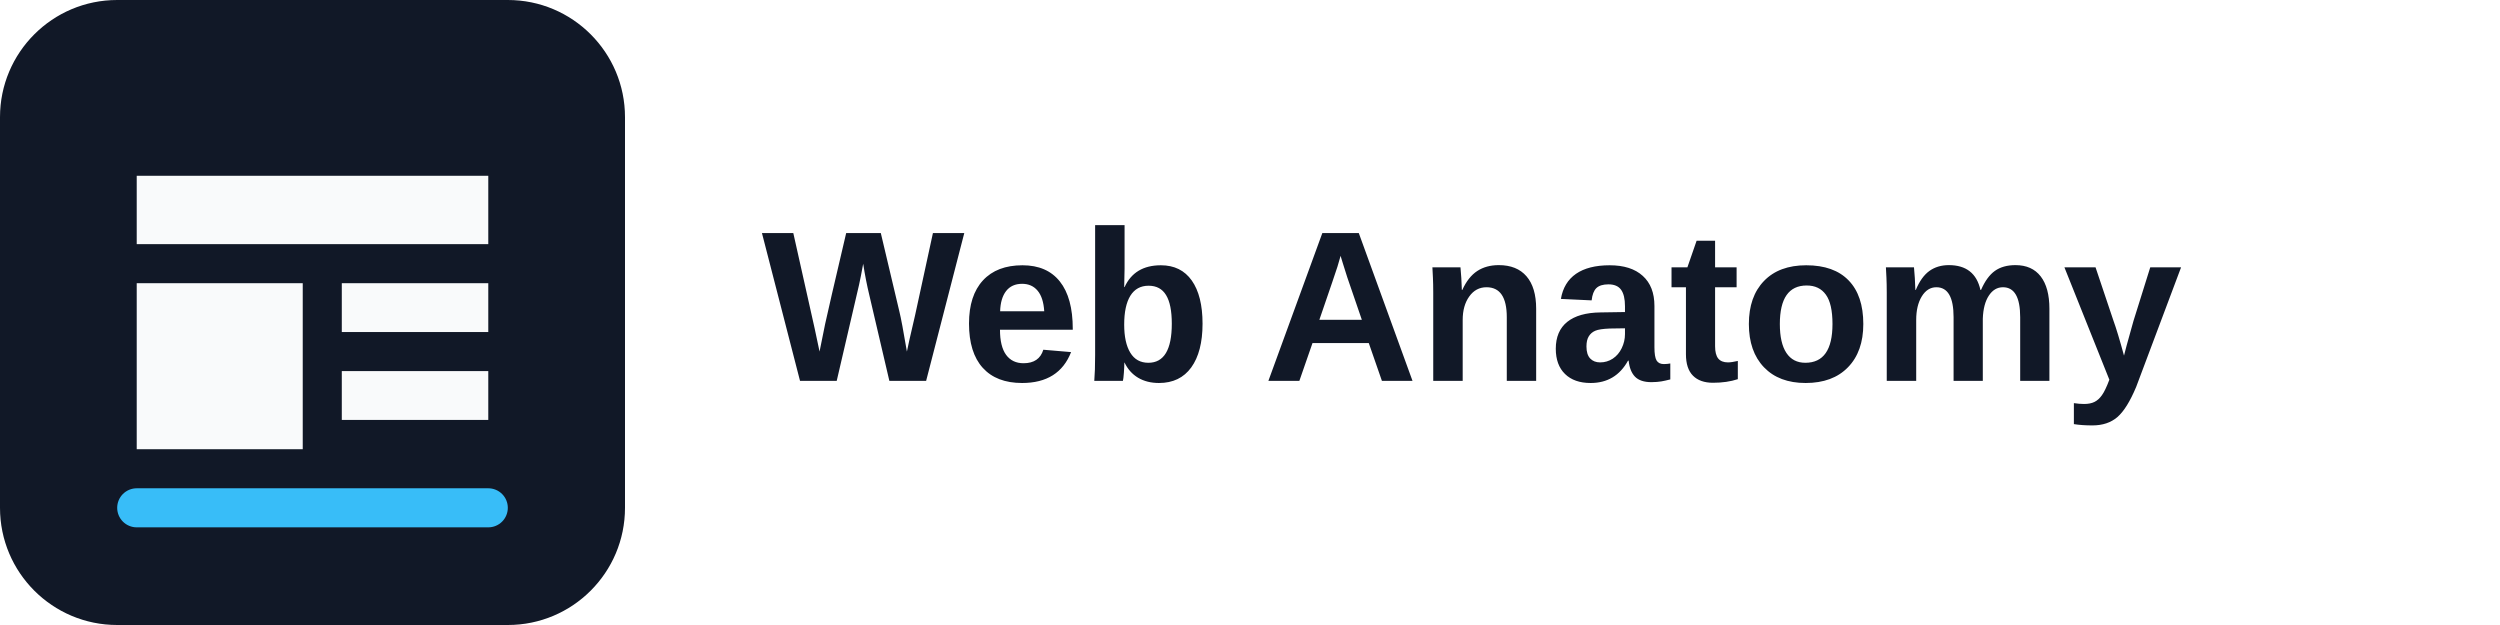
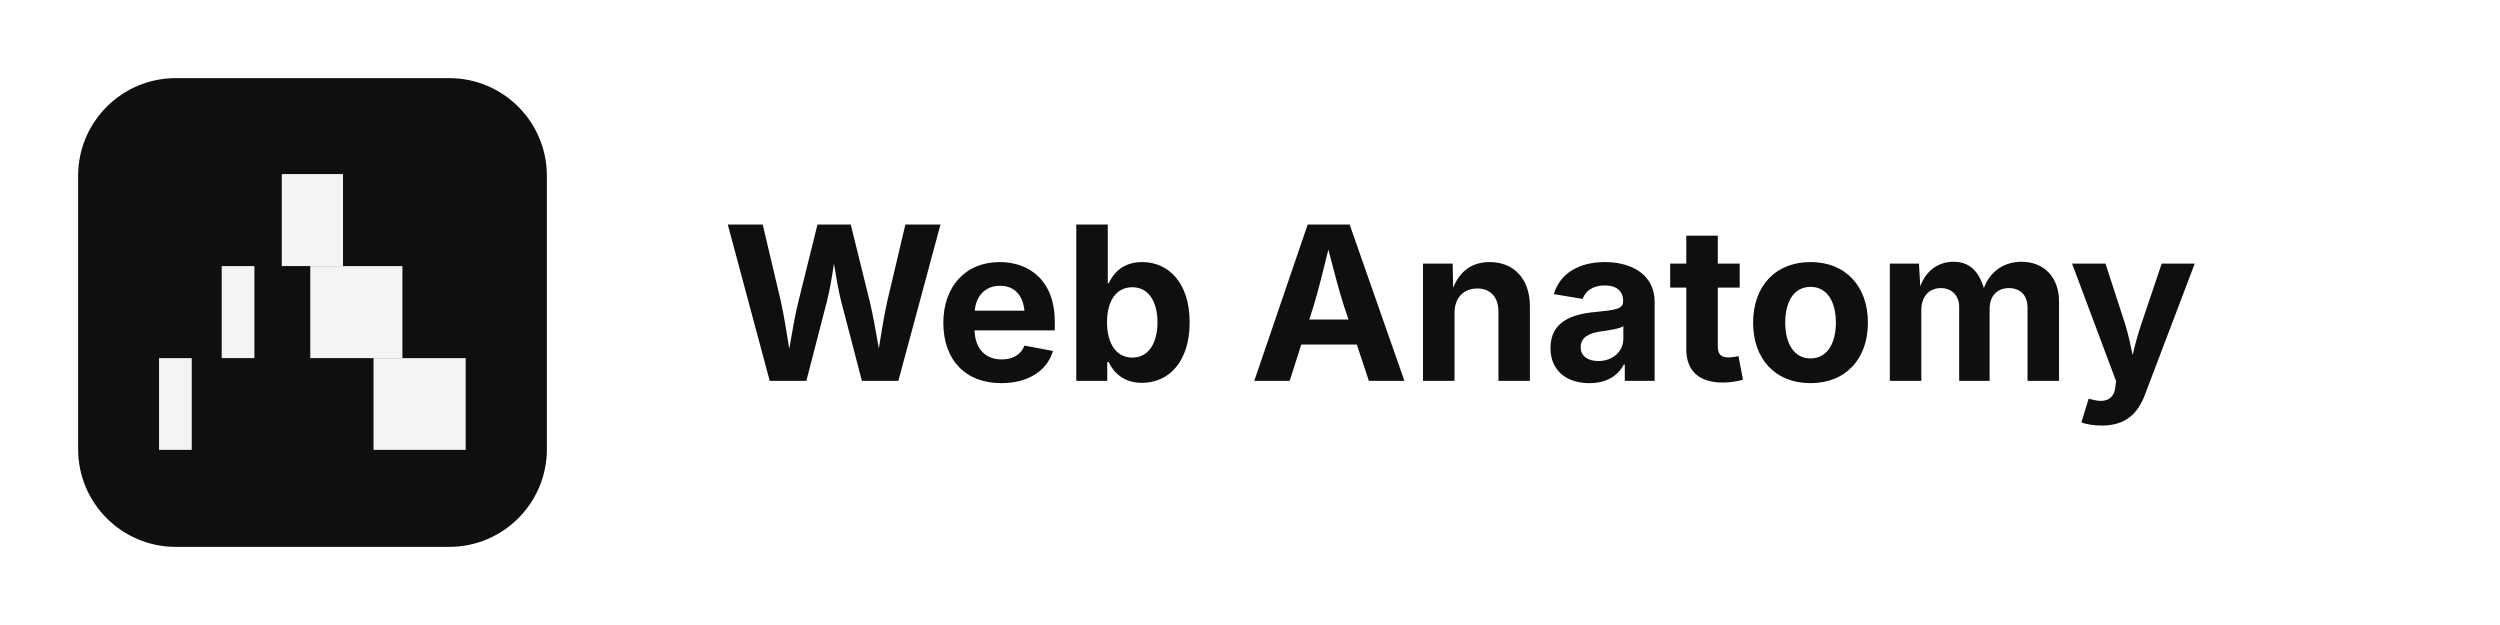
<svg xmlns="http://www.w3.org/2000/svg" width="512" height="128" viewBox="0 0 512 128" role="img" aria-label="Web Anatomy">
-   <rect width="128" height="128" rx="24" fill="#111827" />
-   <path d="M28 36h72v14H28zM28 58h34v34H28zM70 58h30v10H70zM70 76h30v10H70z" fill="#F9FAFB" />
-   <path d="M28 104h72" stroke="#38BDF8" stroke-width="8" stroke-linecap="round" />
-   <text x="156" y="78" fill="#111827" font-family="Arial, Helvetica, sans-serif" font-size="44" font-weight="700">Web Anatomy</text>
+   <rect x="16" y="16" width="96" height="96" rx="20" fill="#0E0F11" />
+   <g transform="translate(14.72 35.65) scale(0.054)" fill="#F3F4F6" clip-path="url(#webanatomy-logo-clip)">
+     <path d="M1253.56 349.046H904.097V698.025H1253.56V349.046Z" />
+     <path d="M1493.55 698.021H1144.09V1047H1493.55V698.021Z" />
+     <path d="M1028.26 0H796.125V348.979H1028.26V0Z" />
+     <path d="M454.653 698.021H330.625V1047H454.653V698.021Z" />
+     <path d="M692.277 349.046H568.249V698.025H692.277V349.046Z" />
+   </g>
+   <text x="148" y="78" fill="#0E0F11" font-family="Inter, Arial, Helvetica, sans-serif" font-size="44" font-weight="700">Web Anatomy</text>
+   <defs>
+     <clipPath id="webanatomy-logo-clip">
+       <rect width="1825" height="1046" />
+     </clipPath>
+   </defs>
</svg>
